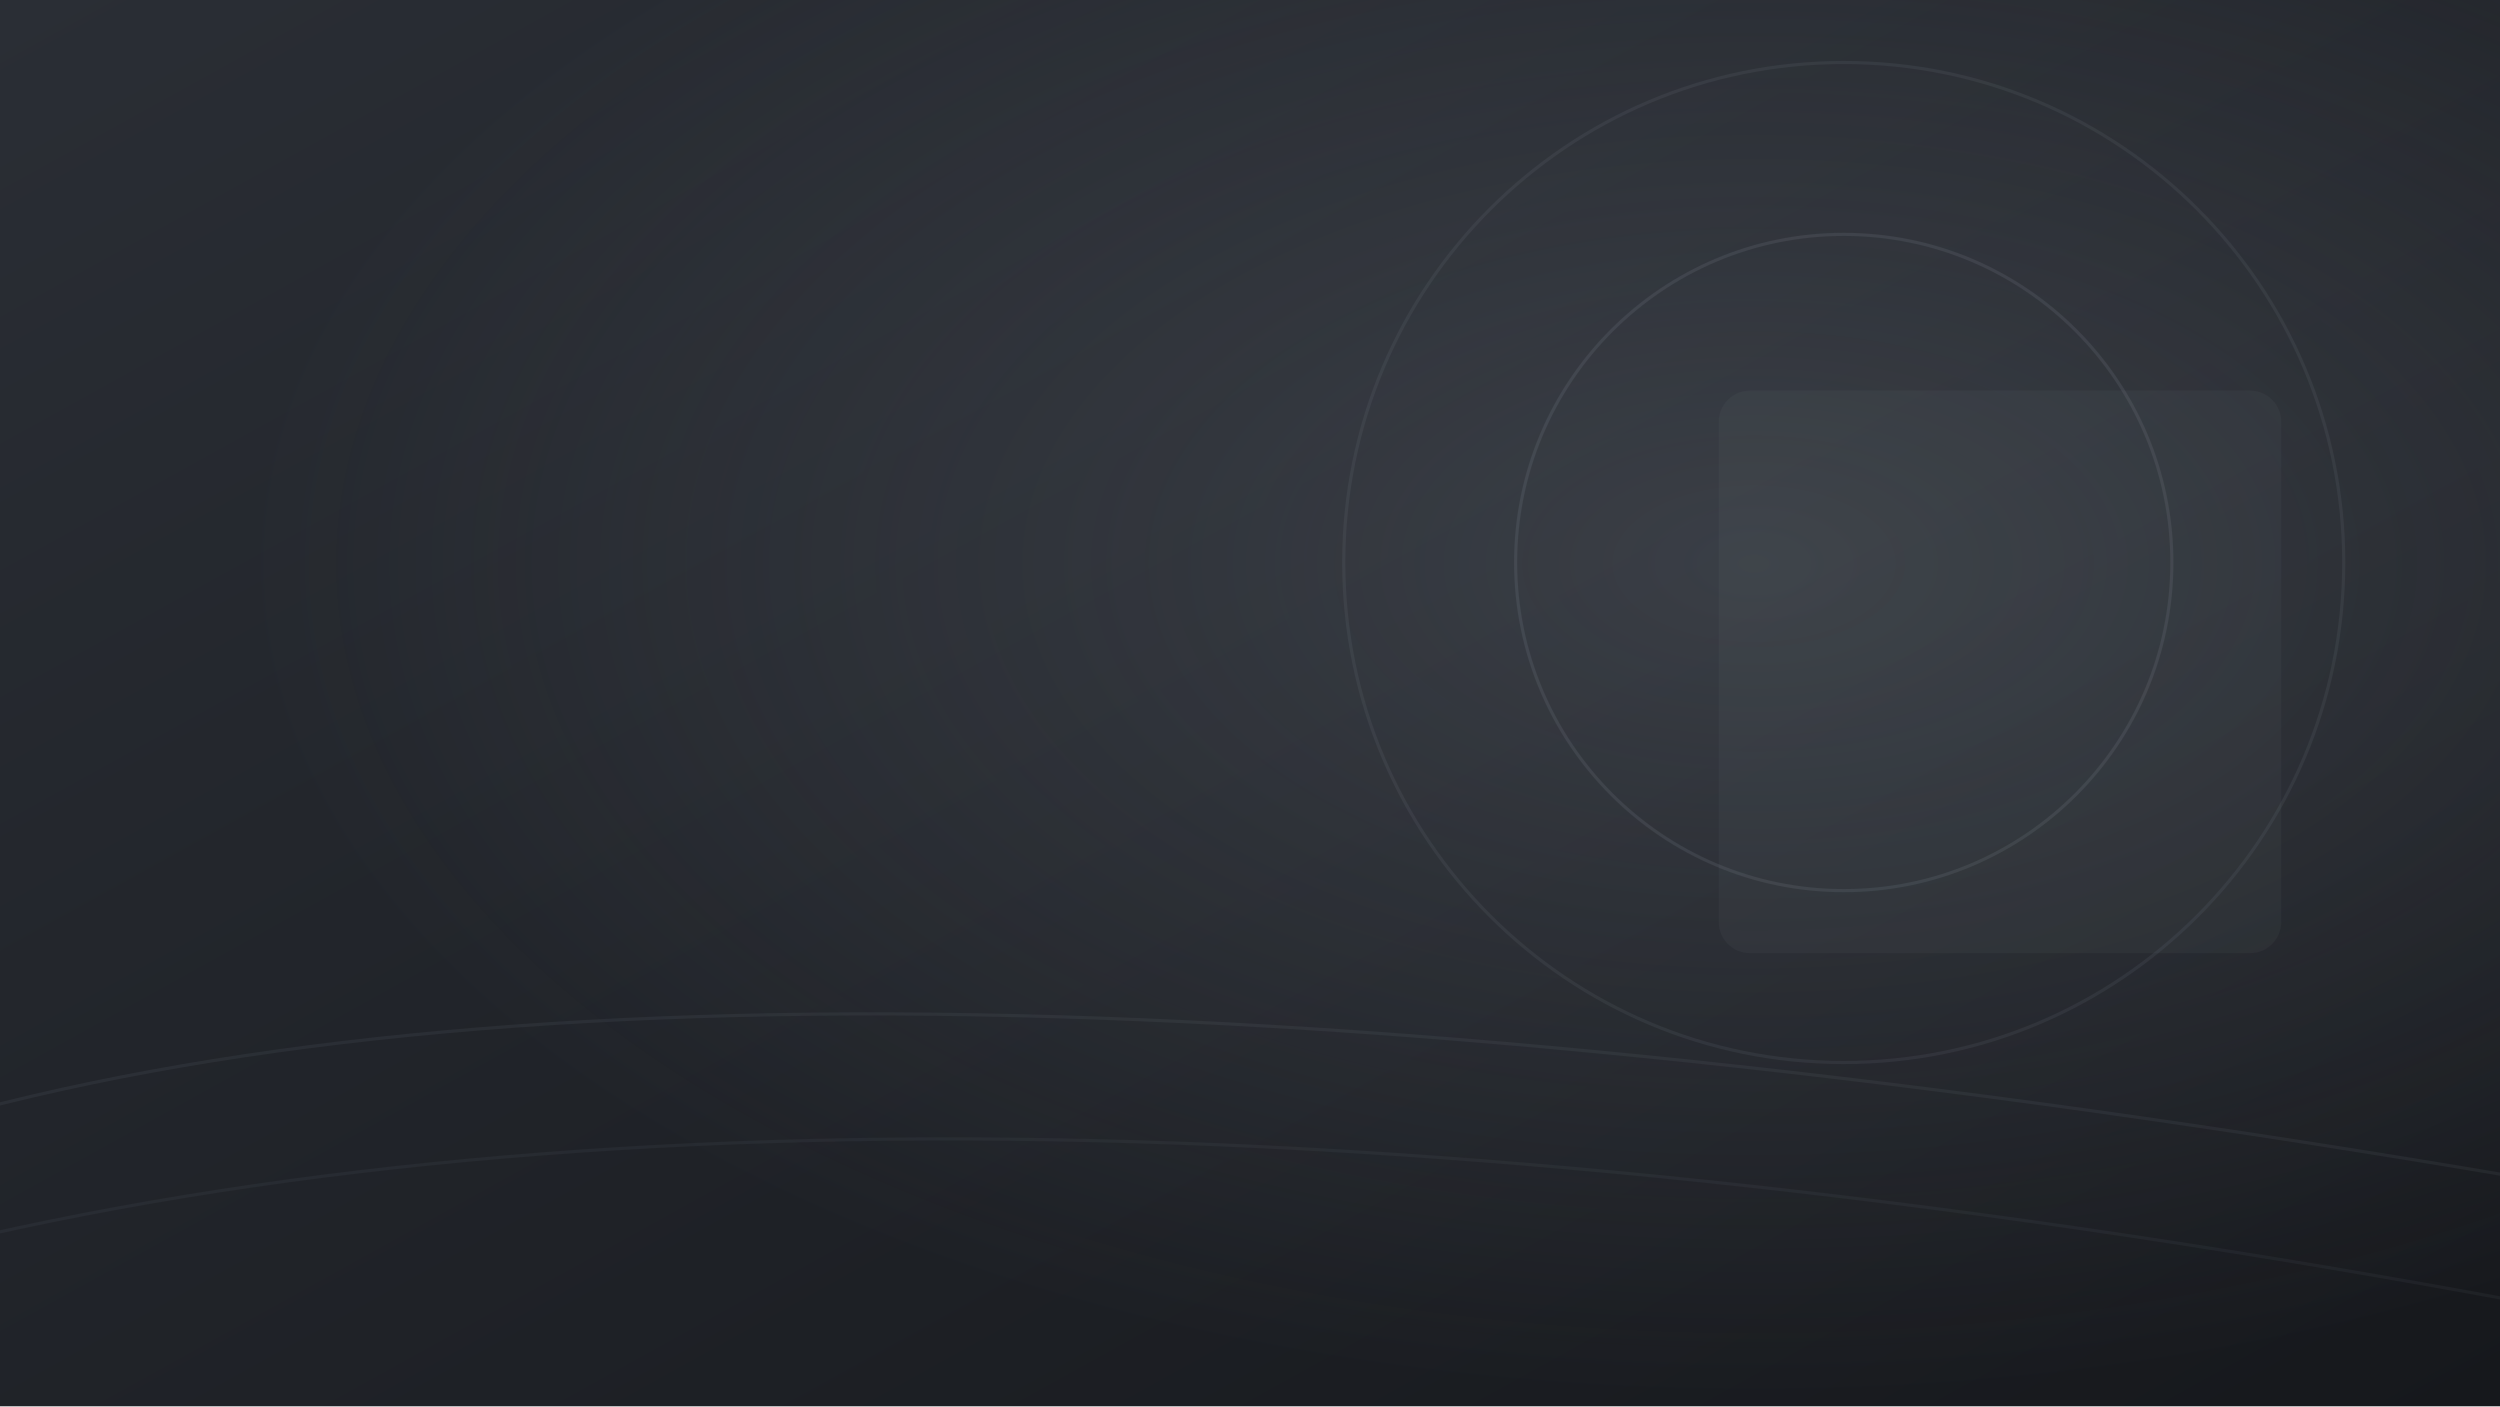
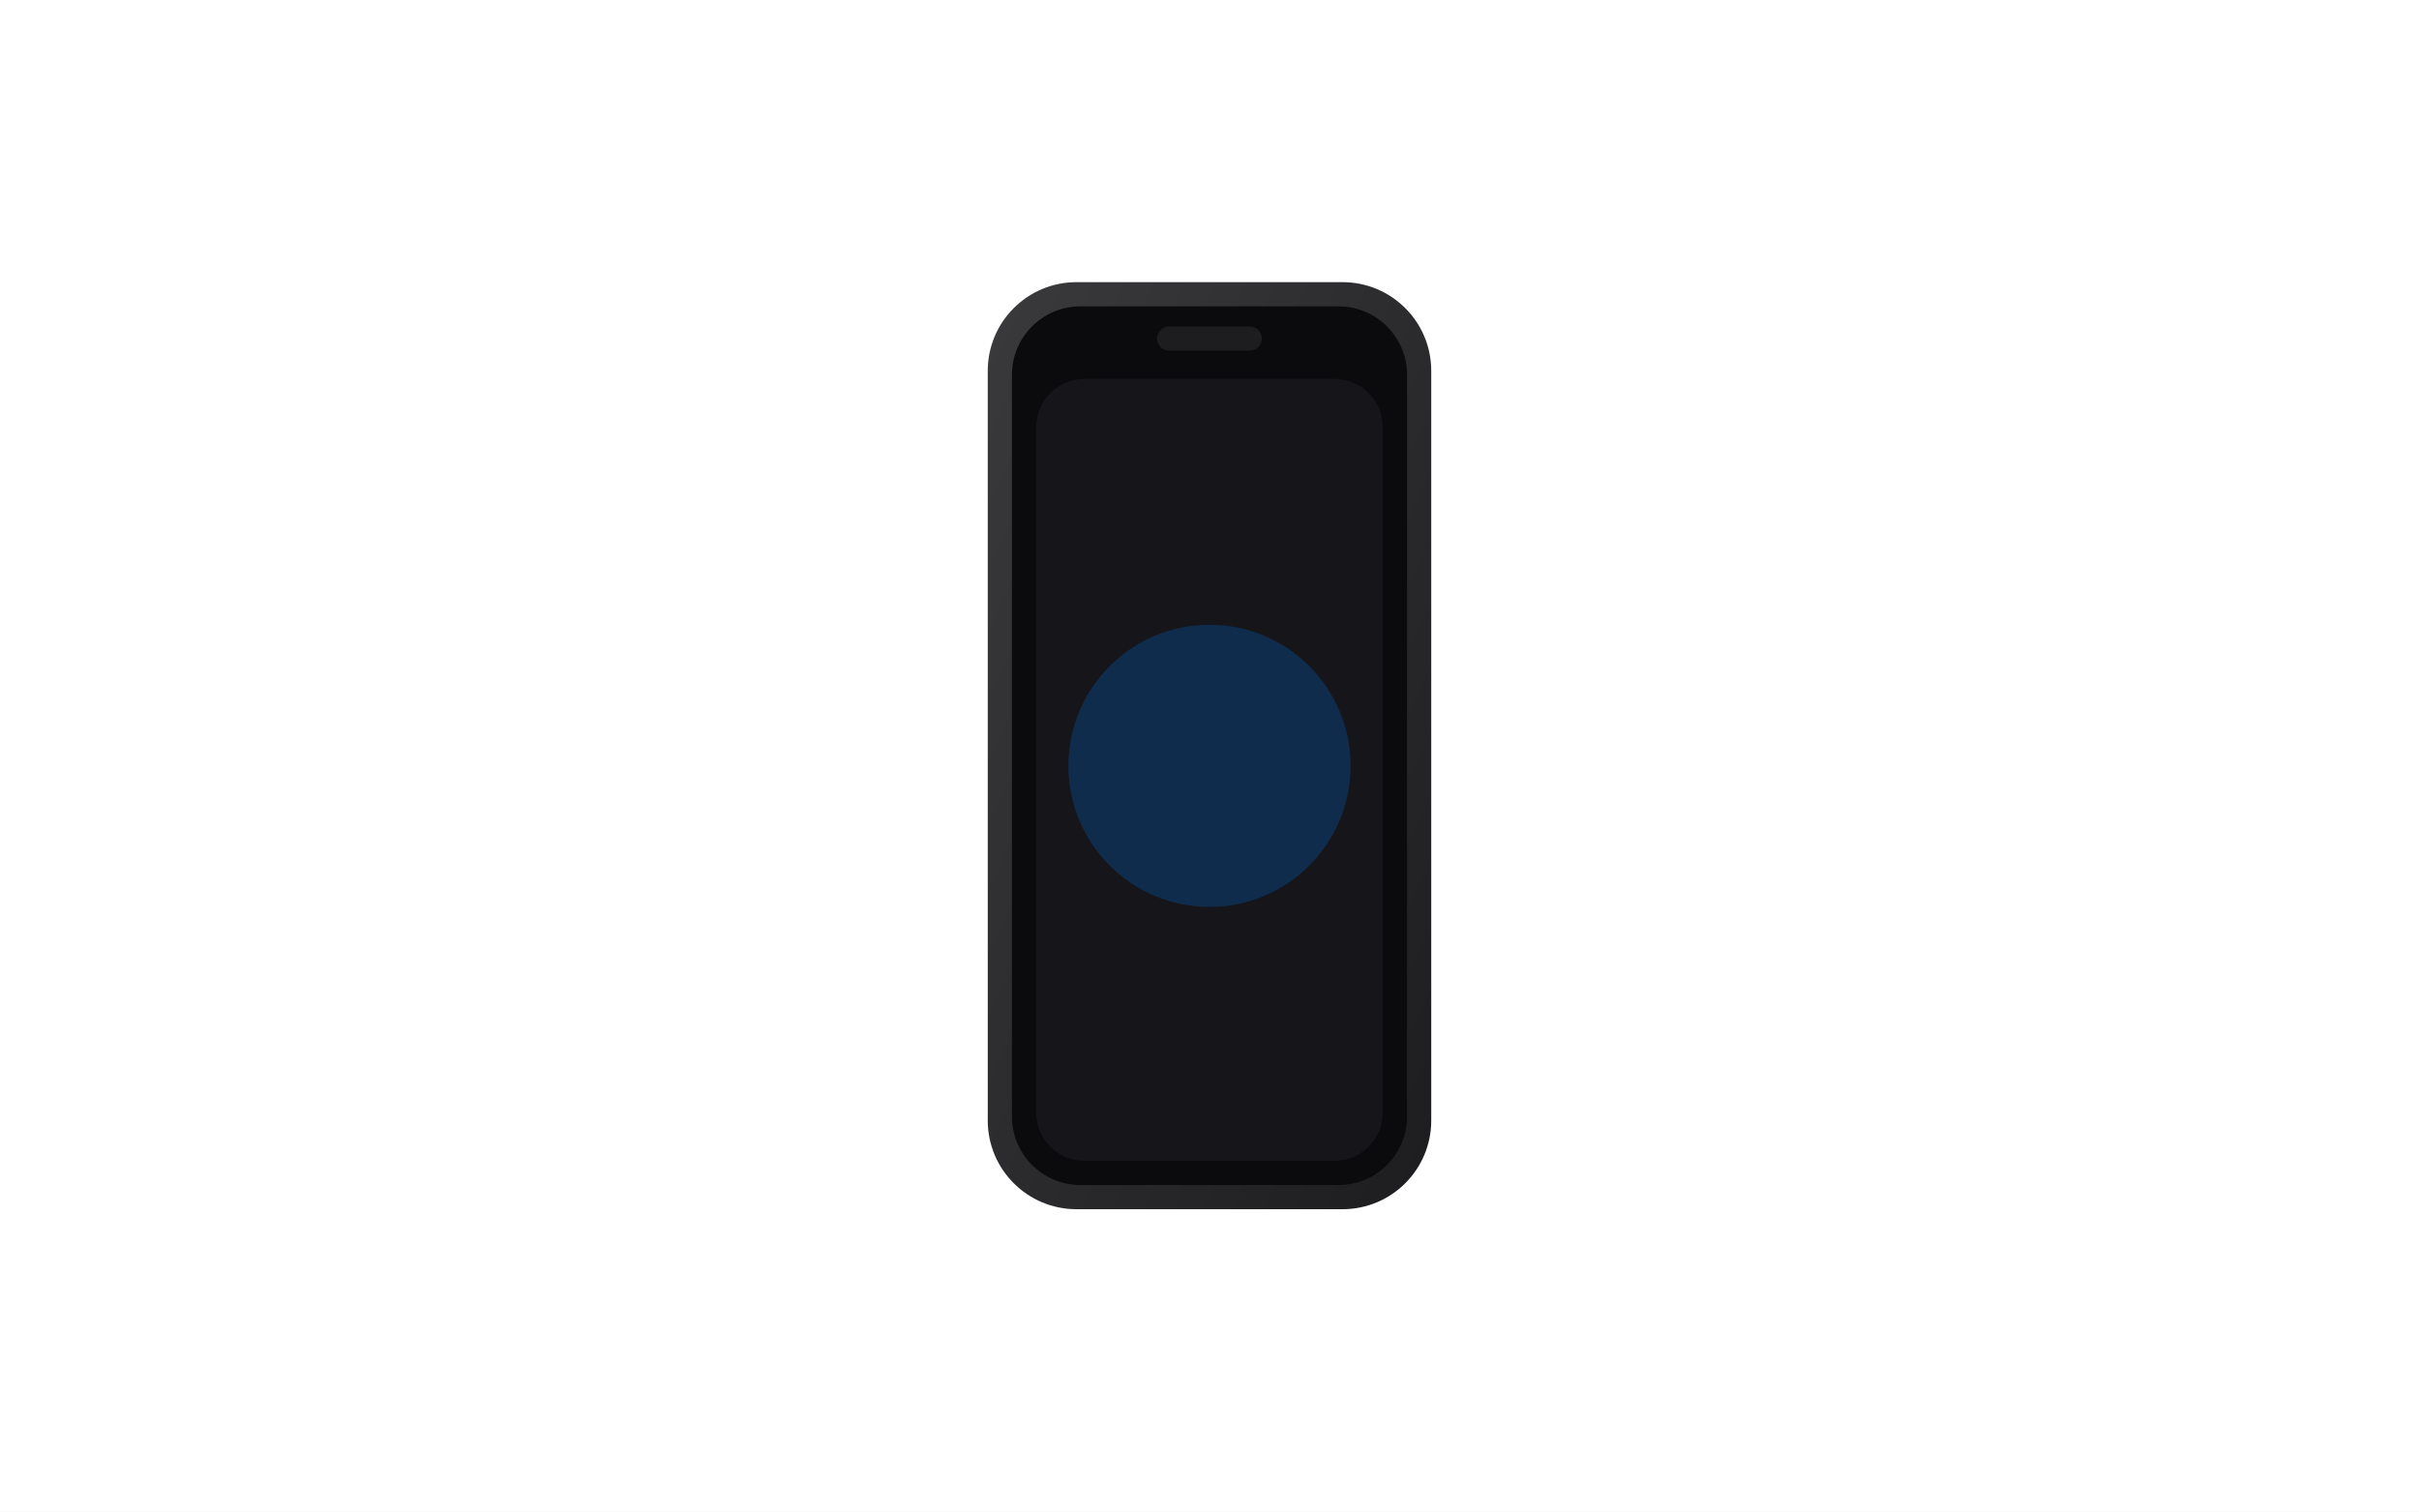
- <svg xmlns="http://www.w3.org/2000/svg" viewBox="0 0 1600 900" width="1600" height="900">
+ <svg xmlns="http://www.w3.org/2000/svg" viewBox="0 0 1200 750" width="1200" height="750">
+   <rect width="1200" height="750" fill="#ffffff" />
  <defs>
-     <linearGradient id="bg" x1="0" y1="0" x2="1" y2="1">
-       <stop offset="0" stop-color="#2a2e35" />
-       <stop offset="1" stop-color="#16181c" />
+     <linearGradient id="ph" x1="0" y1="0" x2="1" y2="1">
+       <stop offset="0" stop-color="#3a3a3c" />
+       <stop offset="1" stop-color="#1d1d1f" />
    </linearGradient>
-     <radialGradient id="glow" cx="0.7" cy="0.4" r="0.6">
-       <stop offset="0" stop-color="#9aa3b2" stop-opacity="0.22" />
-       <stop offset="1" stop-color="#9aa3b2" stop-opacity="0" />
-     </radialGradient>
  </defs>
-   <rect width="1600" height="900" fill="url(#bg)" />
-   <rect width="1600" height="900" fill="url(#glow)" />
-   <g opacity="0.5" stroke="#9aa3b2" stroke-width="2" fill="none">
-     <circle cx="1180" cy="360" r="320" opacity="0.18" />
-     <circle cx="1180" cy="360" r="210" opacity="0.25" />
-     <path d="M-50 720 Q 500 560 1650 760" opacity="0.16" />
-     <path d="M-50 800 Q 600 640 1650 840" opacity="0.12" />
-   </g>
-   <g transform="translate(1100,250)" opacity="0.9">
-     <rect x="0" y="0" width="360" height="360" rx="20" fill="#9aa3b2" opacity="0.06" />
+   <g transform="translate(490,140)">
+     <rect x="0" y="0" width="220" height="460" rx="44" fill="url(#ph)" />
+     <rect x="12" y="12" width="196" height="436" rx="34" fill="#0b0b0d" />
+     <rect x="84" y="22" width="52" height="12" rx="6" fill="#1d1d1f" />
+     <rect x="24" y="48" width="172" height="388" rx="24" fill="#15151a" />
+     <circle cx="110" cy="240" r="70" fill="#0071E3" opacity="0.25" />
  </g>
</svg>
